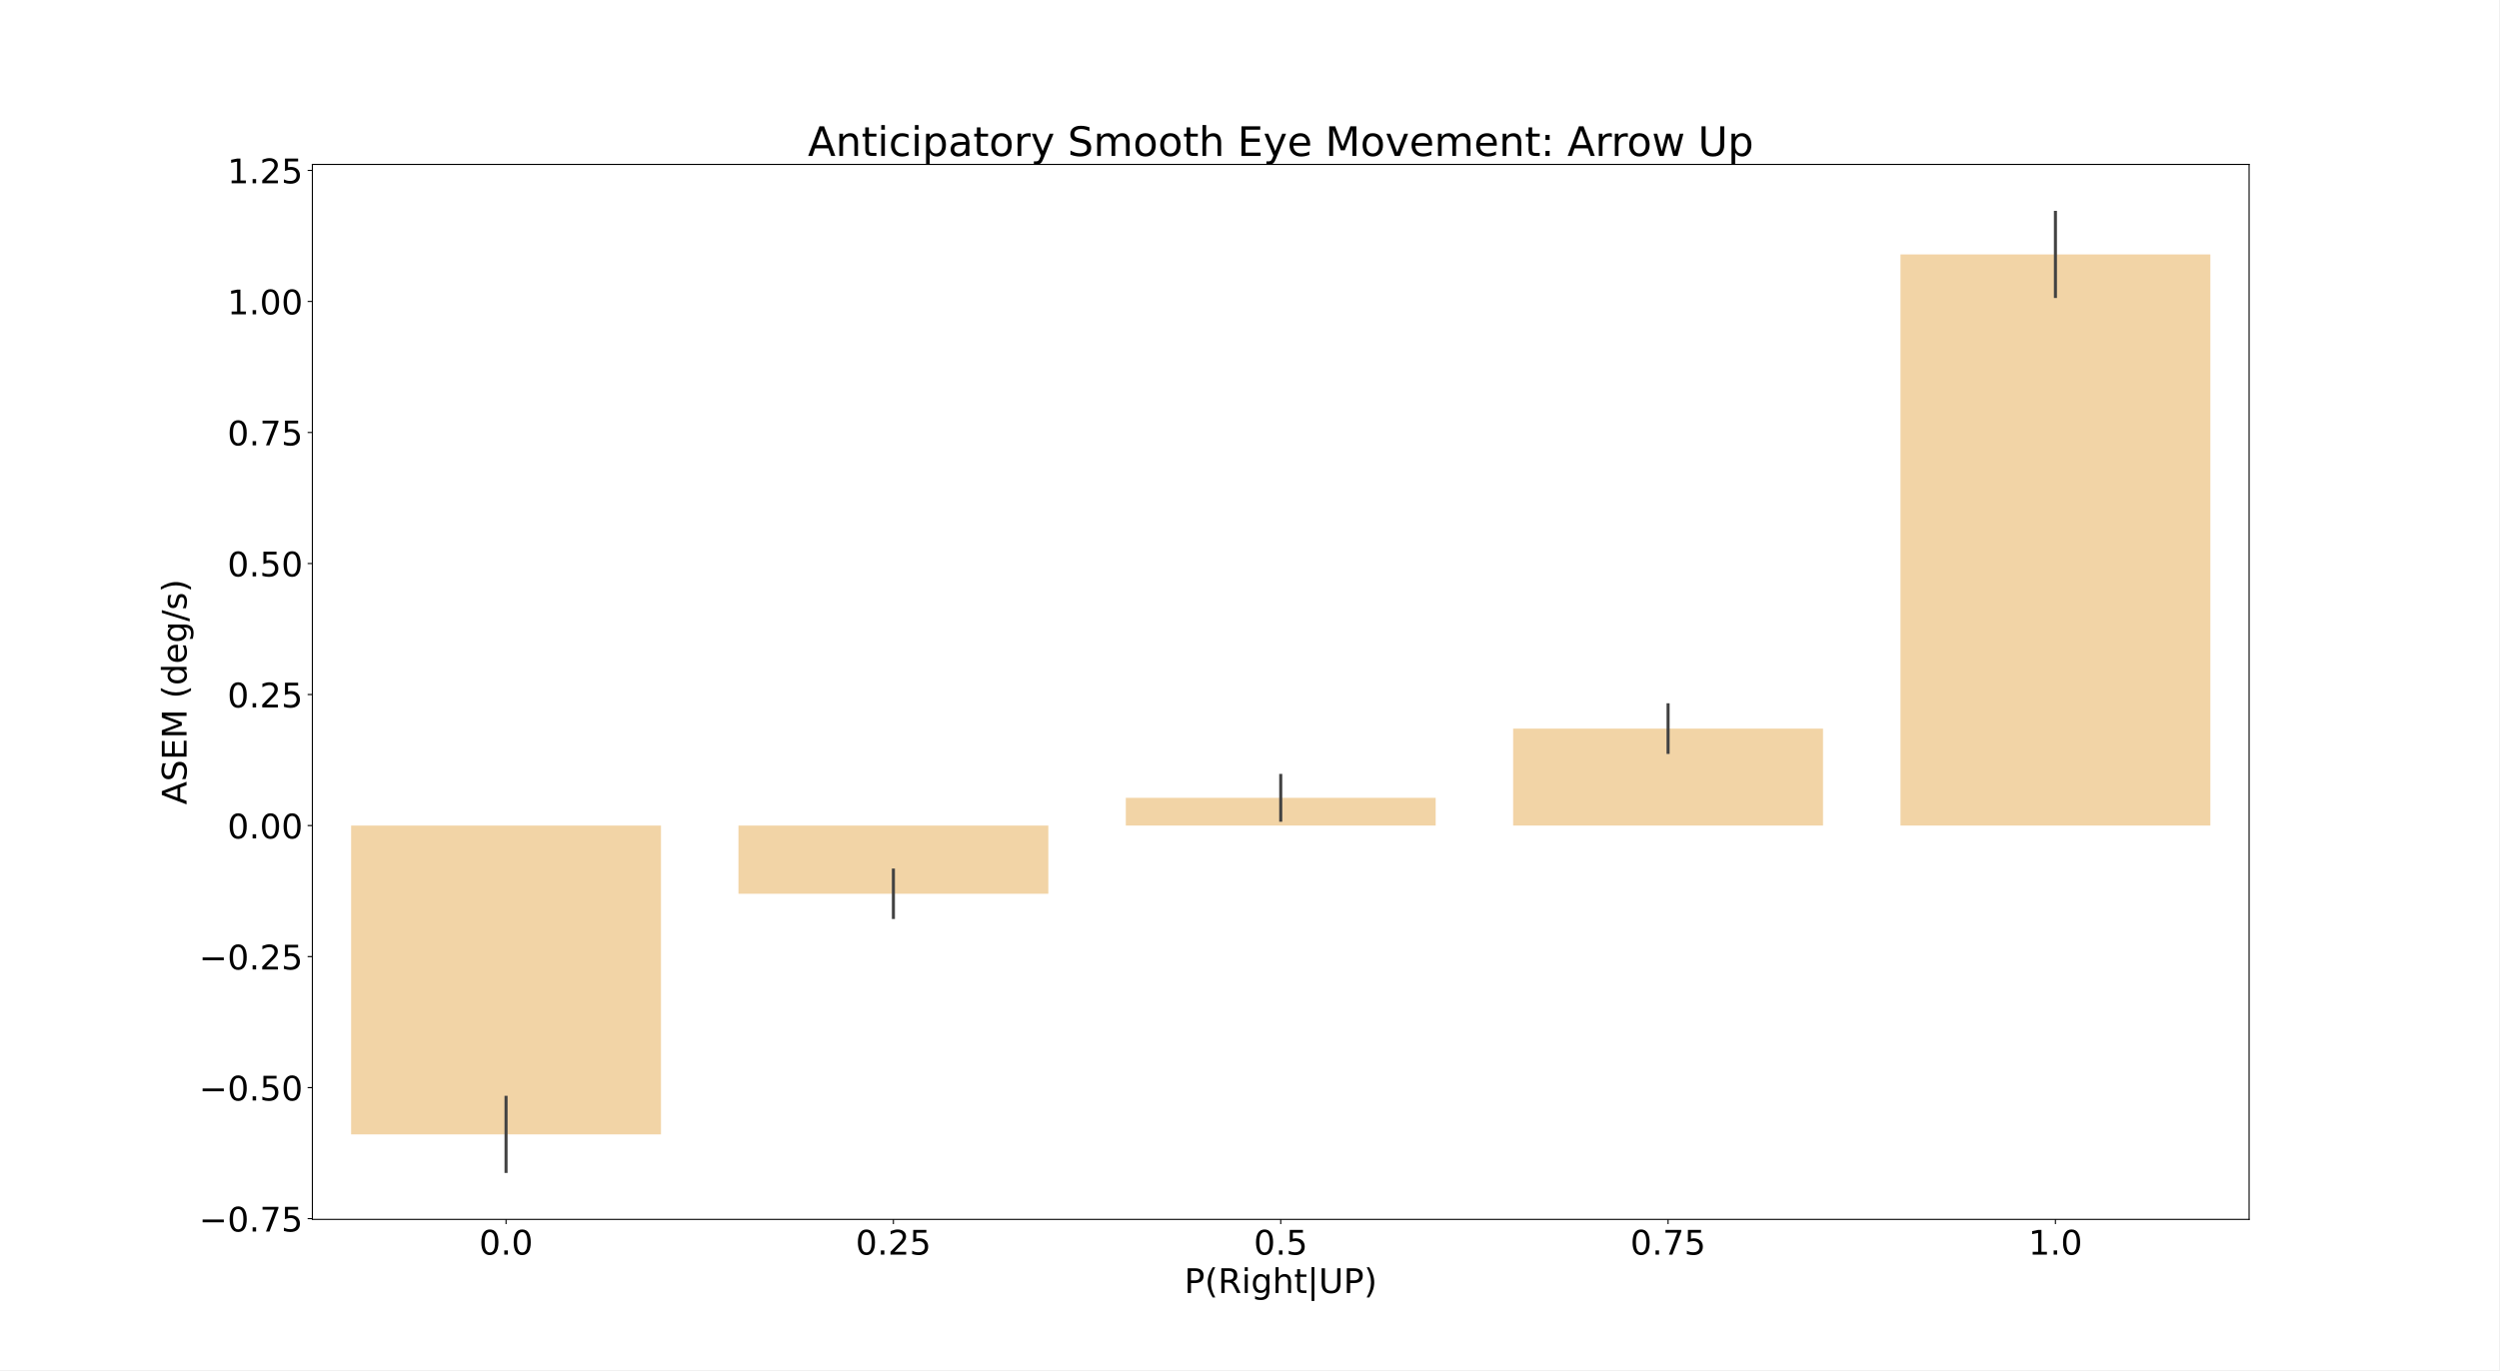
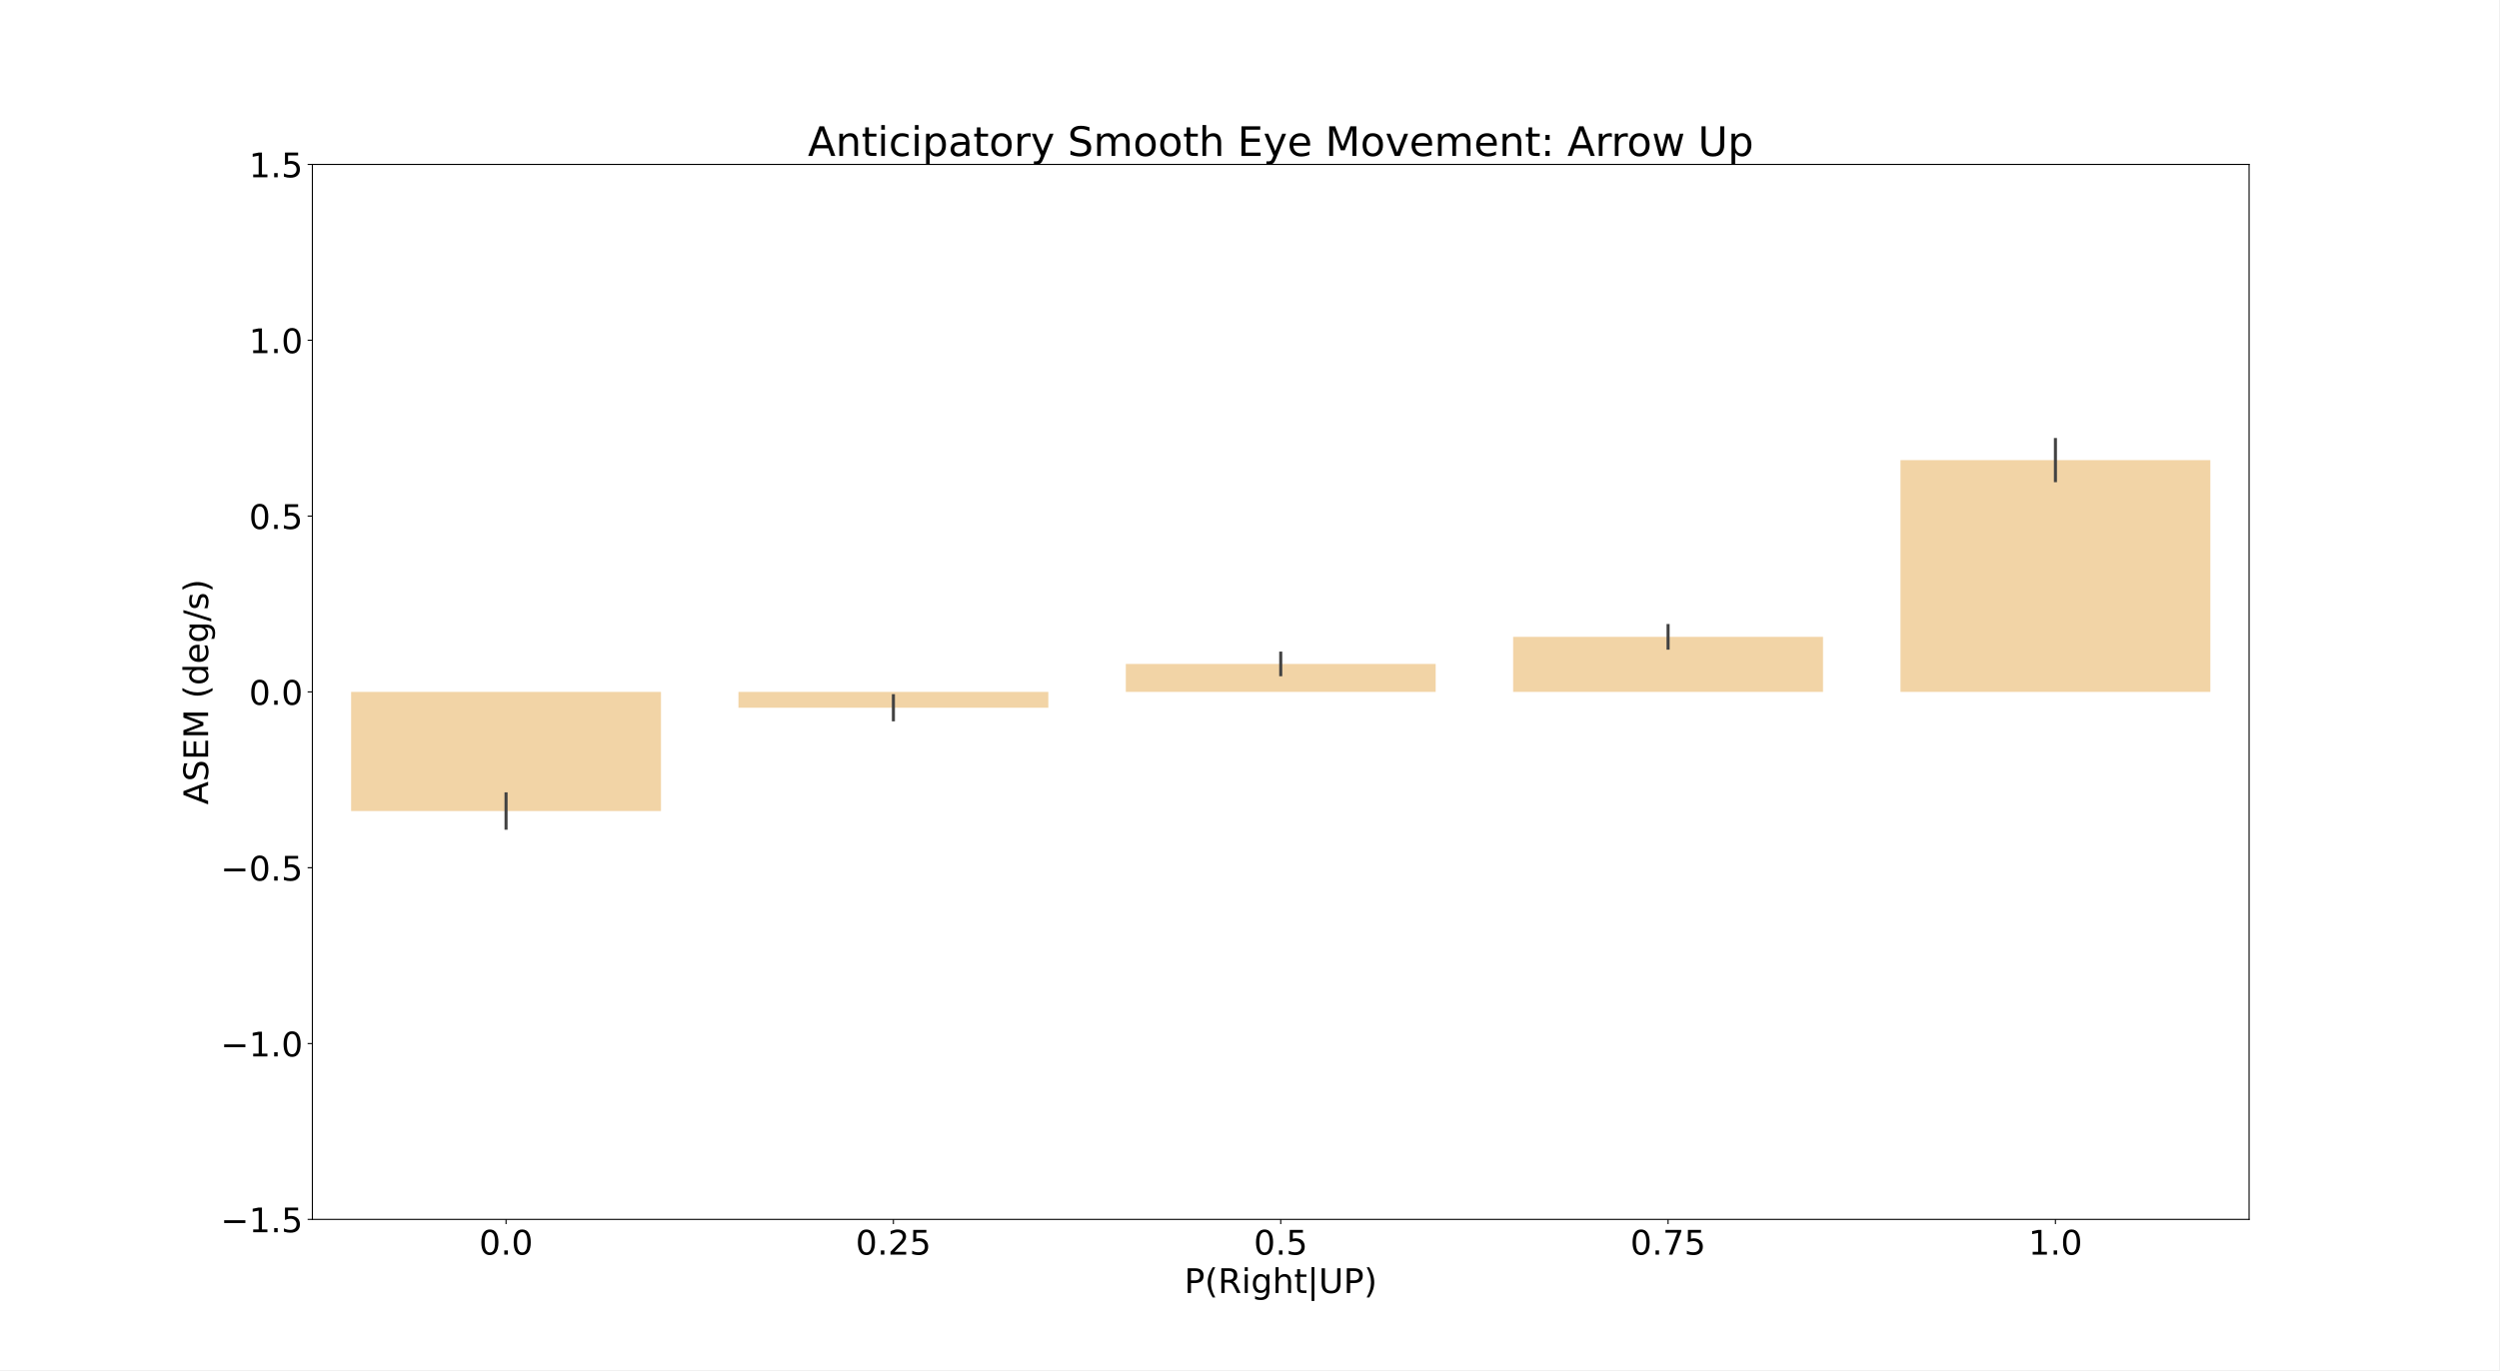
<svg xmlns="http://www.w3.org/2000/svg" xmlns:xlink="http://www.w3.org/1999/xlink" width="1843.2pt" height="1010.88pt" viewBox="0 0 1843.2 1010.88" version="1.1">
  <defs>
    <style type="text/css">*{stroke-linejoin: round; stroke-linecap: butt}</style>
  </defs>
  <g id="figure_1">
    <g id="patch_1">
      <path d="M 0 1010.88  L 1843.2 1010.88  L 1843.2 0  L 0 0  z " style="fill: #ffffff" />
    </g>
    <g id="axes_1">
      <g id="patch_2">
        <path d="M 230.4 899.683  L 1658.88 899.683  L 1658.88 121.306  L 230.4 121.306  z " style="fill: #ffffff" />
      </g>
      <g id="patch_3">
-         <path d="M 258.97 609.118  L 487.526 609.118  L 487.526 836.976  L 258.97 836.976  z " clip-path="url(#p3950fda9ca)" style="fill: #f2d4a6" />
+         <path d="M 258.97 510.494  L 487.526 510.494  L 487.526 598.406  L 258.97 598.406  z " clip-path="url(#p38455f3e06)" style="fill: #f2d4a6" />
      </g>
      <g id="patch_4">
-         <path d="M 544.666 609.118  L 773.222 609.118  L 773.222 659.437  L 544.666 659.437  z " clip-path="url(#p3950fda9ca)" style="fill: #f2d4a6" />
+         <path d="M 544.666 510.494  L 773.222 510.494  L 773.222 522.184  L 544.666 522.184  z " clip-path="url(#p38455f3e06)" style="fill: #f2d4a6" />
      </g>
      <g id="patch_5">
-         <path d="M 830.362 609.118  L 1058.918 609.118  L 1058.918 588.651  L 830.362 588.651  z " clip-path="url(#p3950fda9ca)" style="fill: #f2d4a6" />
+         <path d="M 830.362 510.494  L 1058.918 510.494  L 1058.918 489.871  L 830.362 489.871  z " clip-path="url(#p38455f3e06)" style="fill: #f2d4a6" />
      </g>
      <g id="patch_6">
-         <path d="M 1116.058 609.118  L 1344.614 609.118  L 1344.614 537.582  L 1116.058 537.582  z " clip-path="url(#p3950fda9ca)" style="fill: #f2d4a6" />
+         <path d="M 1116.058 510.494  L 1344.614 510.494  L 1344.614 469.882  L 1116.058 469.882  z " clip-path="url(#p38455f3e06)" style="fill: #f2d4a6" />
      </g>
      <g id="patch_7">
-         <path d="M 1401.754 609.118  L 1630.31 609.118  L 1630.31 187.716  L 1401.754 187.716  z " clip-path="url(#p3950fda9ca)" style="fill: #f2d4a6" />
+         <path d="M 1401.754 510.494  L 1630.31 510.494  L 1630.31 339.489  L 1401.754 339.489  z " clip-path="url(#p38455f3e06)" style="fill: #f2d4a6" />
      </g>
      <g id="matplotlib.axis_1">
        <g id="xtick_1">
          <g id="line2d_1">
            <defs>
-               <path id="me94ff97b06" d="M 0 0  L 0 3.5  " style="stroke: #000000; stroke-width: 0.8" />
+               <path id="m2ed7d4b760" d="M 0 0  L 0 3.5  " style="stroke: #000000; stroke-width: 0.8" />
            </defs>
            <g>
-               <use xlink:href="#me94ff97b06" x="373.248" y="899.683" style="stroke: #000000; stroke-width: 0.8" />
+               <use xlink:href="#m2ed7d4b760" x="373.248" y="899.683" style="stroke: #000000; stroke-width: 0.8" />
            </g>
          </g>
          <g id="text_1">
            <g transform="translate(353.3691 925.6793) scale(0.25 -0.25)">
              <defs>
                <path id="DejaVuSans-30" d="M 2034 4250  Q 1547 4250 1301 3770  Q 1056 3291 1056 2328  Q 1056 1369 1301 889  Q 1547 409 2034 409  Q 2525 409 2770 889  Q 3016 1369 3016 2328  Q 3016 3291 2770 3770  Q 2525 4250 2034 4250  z M 2034 4750  Q 2819 4750 3233 4129  Q 3647 3509 3647 2328  Q 3647 1150 3233 529  Q 2819 -91 2034 -91  Q 1250 -91 836 529  Q 422 1150 422 2328  Q 422 3509 836 4129  Q 1250 4750 2034 4750  z " transform="scale(0.015625)" />
                <path id="DejaVuSans-2e" d="M 684 794  L 1344 794  L 1344 0  L 684 0  L 684 794  z " transform="scale(0.015625)" />
              </defs>
              <use xlink:href="#DejaVuSans-30" />
              <use xlink:href="#DejaVuSans-2e" x="63.623" />
              <use xlink:href="#DejaVuSans-30" x="95.41" />
            </g>
          </g>
        </g>
        <g id="xtick_2">
          <g id="line2d_2">
            <g>
-               <use xlink:href="#me94ff97b06" x="658.944" y="899.683" style="stroke: #000000; stroke-width: 0.8" />
+               <use xlink:href="#m2ed7d4b760" x="658.944" y="899.683" style="stroke: #000000; stroke-width: 0.8" />
            </g>
          </g>
          <g id="text_2">
            <g transform="translate(631.112 925.6793) scale(0.25 -0.25)">
              <defs>
                <path id="DejaVuSans-32" d="M 1228 531  L 3431 531  L 3431 0  L 469 0  L 469 531  Q 828 903 1448 1529  Q 2069 2156 2228 2338  Q 2531 2678 2651 2914  Q 2772 3150 2772 3378  Q 2772 3750 2511 3984  Q 2250 4219 1831 4219  Q 1534 4219 1204 4116  Q 875 4013 500 3803  L 500 4441  Q 881 4594 1212 4672  Q 1544 4750 1819 4750  Q 2544 4750 2975 4387  Q 3406 4025 3406 3419  Q 3406 3131 3298 2873  Q 3191 2616 2906 2266  Q 2828 2175 2409 1742  Q 1991 1309 1228 531  z " transform="scale(0.015625)" />
                <path id="DejaVuSans-35" d="M 691 4666  L 3169 4666  L 3169 4134  L 1269 4134  L 1269 2991  Q 1406 3038 1543 3061  Q 1681 3084 1819 3084  Q 2600 3084 3056 2656  Q 3513 2228 3513 1497  Q 3513 744 3044 326  Q 2575 -91 1722 -91  Q 1428 -91 1123 -41  Q 819 9 494 109  L 494 744  Q 775 591 1075 516  Q 1375 441 1709 441  Q 2250 441 2565 725  Q 2881 1009 2881 1497  Q 2881 1984 2565 2268  Q 2250 2553 1709 2553  Q 1456 2553 1204 2497  Q 953 2441 691 2322  L 691 4666  z " transform="scale(0.015625)" />
              </defs>
              <use xlink:href="#DejaVuSans-30" />
              <use xlink:href="#DejaVuSans-2e" x="63.623" />
              <use xlink:href="#DejaVuSans-32" x="95.41" />
              <use xlink:href="#DejaVuSans-35" x="159.033" />
            </g>
          </g>
        </g>
        <g id="xtick_3">
          <g id="line2d_3">
            <g>
-               <use xlink:href="#me94ff97b06" x="944.64" y="899.683" style="stroke: #000000; stroke-width: 0.8" />
+               <use xlink:href="#m2ed7d4b760" x="944.64" y="899.683" style="stroke: #000000; stroke-width: 0.8" />
            </g>
          </g>
          <g id="text_3">
            <g transform="translate(924.7611 925.6793) scale(0.25 -0.25)">
              <use xlink:href="#DejaVuSans-30" />
              <use xlink:href="#DejaVuSans-2e" x="63.623" />
              <use xlink:href="#DejaVuSans-35" x="95.41" />
            </g>
          </g>
        </g>
        <g id="xtick_4">
          <g id="line2d_4">
            <g>
-               <use xlink:href="#me94ff97b06" x="1230.336" y="899.683" style="stroke: #000000; stroke-width: 0.8" />
+               <use xlink:href="#m2ed7d4b760" x="1230.336" y="899.683" style="stroke: #000000; stroke-width: 0.8" />
            </g>
          </g>
          <g id="text_4">
            <g transform="translate(1202.504 925.6793) scale(0.25 -0.25)">
              <defs>
                <path id="DejaVuSans-37" d="M 525 4666  L 3525 4666  L 3525 4397  L 1831 0  L 1172 0  L 2766 4134  L 525 4134  L 525 4666  z " transform="scale(0.015625)" />
              </defs>
              <use xlink:href="#DejaVuSans-30" />
              <use xlink:href="#DejaVuSans-2e" x="63.623" />
              <use xlink:href="#DejaVuSans-37" x="95.41" />
              <use xlink:href="#DejaVuSans-35" x="159.033" />
            </g>
          </g>
        </g>
        <g id="xtick_5">
          <g id="line2d_5">
            <g>
-               <use xlink:href="#me94ff97b06" x="1516.032" y="899.683" style="stroke: #000000; stroke-width: 0.8" />
+               <use xlink:href="#m2ed7d4b760" x="1516.032" y="899.683" style="stroke: #000000; stroke-width: 0.8" />
            </g>
          </g>
          <g id="text_5">
            <g transform="translate(1496.153 925.6793) scale(0.25 -0.25)">
              <defs>
                <path id="DejaVuSans-31" d="M 794 531  L 1825 531  L 1825 4091  L 703 3866  L 703 4441  L 1819 4666  L 2450 4666  L 2450 531  L 3481 531  L 3481 0  L 794 0  L 794 531  z " transform="scale(0.015625)" />
              </defs>
              <use xlink:href="#DejaVuSans-31" />
              <use xlink:href="#DejaVuSans-2e" x="63.623" />
              <use xlink:href="#DejaVuSans-30" x="95.41" />
            </g>
          </g>
        </g>
        <g id="text_6">
          <g transform="translate(873.5365 953.984) scale(0.25 -0.25)">
            <defs>
              <path id="DejaVuSans-50" d="M 1259 4147  L 1259 2394  L 2053 2394  Q 2494 2394 2734 2622  Q 2975 2850 2975 3272  Q 2975 3691 2734 3919  Q 2494 4147 2053 4147  L 1259 4147  z M 628 4666  L 2053 4666  Q 2838 4666 3239 4311  Q 3641 3956 3641 3272  Q 3641 2581 3239 2228  Q 2838 1875 2053 1875  L 1259 1875  L 1259 0  L 628 0  L 628 4666  z " transform="scale(0.015625)" />
              <path id="DejaVuSans-28" d="M 1984 4856  Q 1566 4138 1362 3434  Q 1159 2731 1159 2009  Q 1159 1288 1364 580  Q 1569 -128 1984 -844  L 1484 -844  Q 1016 -109 783 600  Q 550 1309 550 2009  Q 550 2706 781 3412  Q 1013 4119 1484 4856  L 1984 4856  z " transform="scale(0.015625)" />
              <path id="DejaVuSans-52" d="M 2841 2188  Q 3044 2119 3236 1894  Q 3428 1669 3622 1275  L 4263 0  L 3584 0  L 2988 1197  Q 2756 1666 2539 1819  Q 2322 1972 1947 1972  L 1259 1972  L 1259 0  L 628 0  L 628 4666  L 2053 4666  Q 2853 4666 3247 4331  Q 3641 3997 3641 3322  Q 3641 2881 3436 2590  Q 3231 2300 2841 2188  z M 1259 4147  L 1259 2491  L 2053 2491  Q 2509 2491 2742 2702  Q 2975 2913 2975 3322  Q 2975 3731 2742 3939  Q 2509 4147 2053 4147  L 1259 4147  z " transform="scale(0.015625)" />
              <path id="DejaVuSans-69" d="M 603 3500  L 1178 3500  L 1178 0  L 603 0  L 603 3500  z M 603 4863  L 1178 4863  L 1178 4134  L 603 4134  L 603 4863  z " transform="scale(0.015625)" />
              <path id="DejaVuSans-67" d="M 2906 1791  Q 2906 2416 2648 2759  Q 2391 3103 1925 3103  Q 1463 3103 1205 2759  Q 947 2416 947 1791  Q 947 1169 1205 825  Q 1463 481 1925 481  Q 2391 481 2648 825  Q 2906 1169 2906 1791  z M 3481 434  Q 3481 -459 3084 -895  Q 2688 -1331 1869 -1331  Q 1566 -1331 1297 -1286  Q 1028 -1241 775 -1147  L 775 -588  Q 1028 -725 1275 -790  Q 1522 -856 1778 -856  Q 2344 -856 2625 -561  Q 2906 -266 2906 331  L 2906 616  Q 2728 306 2450 153  Q 2172 0 1784 0  Q 1141 0 747 490  Q 353 981 353 1791  Q 353 2603 747 3093  Q 1141 3584 1784 3584  Q 2172 3584 2450 3431  Q 2728 3278 2906 2969  L 2906 3500  L 3481 3500  L 3481 434  z " transform="scale(0.015625)" />
              <path id="DejaVuSans-68" d="M 3513 2113  L 3513 0  L 2938 0  L 2938 2094  Q 2938 2591 2744 2837  Q 2550 3084 2163 3084  Q 1697 3084 1428 2787  Q 1159 2491 1159 1978  L 1159 0  L 581 0  L 581 4863  L 1159 4863  L 1159 2956  Q 1366 3272 1645 3428  Q 1925 3584 2291 3584  Q 2894 3584 3203 3211  Q 3513 2838 3513 2113  z " transform="scale(0.015625)" />
              <path id="DejaVuSans-74" d="M 1172 4494  L 1172 3500  L 2356 3500  L 2356 3053  L 1172 3053  L 1172 1153  Q 1172 725 1289 603  Q 1406 481 1766 481  L 2356 481  L 2356 0  L 1766 0  Q 1100 0 847 248  Q 594 497 594 1153  L 594 3053  L 172 3053  L 172 3500  L 594 3500  L 594 4494  L 1172 4494  z " transform="scale(0.015625)" />
              <path id="DejaVuSans-7c" d="M 1344 4891  L 1344 -1509  L 813 -1509  L 813 4891  L 1344 4891  z " transform="scale(0.015625)" />
              <path id="DejaVuSans-55" d="M 556 4666  L 1191 4666  L 1191 1831  Q 1191 1081 1462 751  Q 1734 422 2344 422  Q 2950 422 3222 751  Q 3494 1081 3494 1831  L 3494 4666  L 4128 4666  L 4128 1753  Q 4128 841 3676 375  Q 3225 -91 2344 -91  Q 1459 -91 1007 375  Q 556 841 556 1753  L 556 4666  z " transform="scale(0.015625)" />
              <path id="DejaVuSans-29" d="M 513 4856  L 1013 4856  Q 1481 4119 1714 3412  Q 1947 2706 1947 2009  Q 1947 1309 1714 600  Q 1481 -109 1013 -844  L 513 -844  Q 928 -128 1133 580  Q 1338 1288 1338 2009  Q 1338 2731 1133 3434  Q 928 4138 513 4856  z " transform="scale(0.015625)" />
            </defs>
            <use xlink:href="#DejaVuSans-50" />
            <use xlink:href="#DejaVuSans-28" x="60.303" />
            <use xlink:href="#DejaVuSans-52" x="99.316" />
            <use xlink:href="#DejaVuSans-69" x="168.799" />
            <use xlink:href="#DejaVuSans-67" x="196.582" />
            <use xlink:href="#DejaVuSans-68" x="260.059" />
            <use xlink:href="#DejaVuSans-74" x="323.438" />
            <use xlink:href="#DejaVuSans-7c" x="362.646" />
            <use xlink:href="#DejaVuSans-55" x="396.338" />
            <use xlink:href="#DejaVuSans-50" x="469.531" />
            <use xlink:href="#DejaVuSans-29" x="529.834" />
          </g>
        </g>
      </g>
      <g id="matplotlib.axis_2">
        <g id="ytick_1">
          <g id="line2d_6">
            <defs>
-               <path id="m961dd474d9" d="M 0 0  L -3.5 0  " style="stroke: #000000; stroke-width: 0.8" />
+               <path id="mdfe8dbec8e" d="M 0 0  L -3.5 0  " style="stroke: #000000; stroke-width: 0.8" />
            </defs>
            <g>
-               <use xlink:href="#m961dd474d9" x="230.4" y="899.154" style="stroke: #000000; stroke-width: 0.8" />
+               <use xlink:href="#mdfe8dbec8e" x="230.4" y="899.683" style="stroke: #000000; stroke-width: 0.8" />
            </g>
          </g>
          <g id="text_7">
-             <g transform="translate(146.7867 908.6523) scale(0.25 -0.25)">
+             <g transform="translate(162.693 909.1812) scale(0.25 -0.25)">
              <defs>
                <path id="DejaVuSans-2212" d="M 678 2272  L 4684 2272  L 4684 1741  L 678 1741  L 678 2272  z " transform="scale(0.015625)" />
              </defs>
              <use xlink:href="#DejaVuSans-2212" />
-               <use xlink:href="#DejaVuSans-30" x="83.789" />
+               <use xlink:href="#DejaVuSans-31" x="83.789" />
              <use xlink:href="#DejaVuSans-2e" x="147.412" />
-               <use xlink:href="#DejaVuSans-37" x="179.199" />
-               <use xlink:href="#DejaVuSans-35" x="242.822" />
+               <use xlink:href="#DejaVuSans-35" x="179.199" />
            </g>
          </g>
        </g>
        <g id="ytick_2">
          <g id="line2d_7">
            <g>
-               <use xlink:href="#m961dd474d9" x="230.4" y="802.476" style="stroke: #000000; stroke-width: 0.8" />
+               <use xlink:href="#mdfe8dbec8e" x="230.4" y="769.954" style="stroke: #000000; stroke-width: 0.8" />
            </g>
          </g>
          <g id="text_8">
-             <g transform="translate(146.7867 811.9736) scale(0.25 -0.25)">
+             <g transform="translate(162.693 779.4516) scale(0.25 -0.25)">
+               <use xlink:href="#DejaVuSans-2212" />
+               <use xlink:href="#DejaVuSans-31" x="83.789" />
+               <use xlink:href="#DejaVuSans-2e" x="147.412" />
+               <use xlink:href="#DejaVuSans-30" x="179.199" />
+             </g>
+           </g>
+         </g>
+         <g id="ytick_3">
+           <g id="line2d_8">
+             <g>
+               <use xlink:href="#mdfe8dbec8e" x="230.4" y="640.224" style="stroke: #000000; stroke-width: 0.8" />
+             </g>
+           </g>
+           <g id="text_9">
+             <g transform="translate(162.693 649.722) scale(0.25 -0.25)">
              <use xlink:href="#DejaVuSans-2212" />
              <use xlink:href="#DejaVuSans-30" x="83.789" />
              <use xlink:href="#DejaVuSans-2e" x="147.412" />
              <use xlink:href="#DejaVuSans-35" x="179.199" />
-               <use xlink:href="#DejaVuSans-30" x="242.822" />
-             </g>
-           </g>
-         </g>
-         <g id="ytick_3">
-           <g id="line2d_8">
-             <g>
-               <use xlink:href="#m961dd474d9" x="230.4" y="705.797" style="stroke: #000000; stroke-width: 0.8" />
-             </g>
-           </g>
-           <g id="text_9">
-             <g transform="translate(146.7867 715.2948) scale(0.25 -0.25)">
-               <use xlink:href="#DejaVuSans-2212" />
-               <use xlink:href="#DejaVuSans-30" x="83.789" />
-               <use xlink:href="#DejaVuSans-2e" x="147.412" />
-               <use xlink:href="#DejaVuSans-32" x="179.199" />
-               <use xlink:href="#DejaVuSans-35" x="242.822" />
            </g>
          </g>
        </g>
        <g id="ytick_4">
          <g id="line2d_9">
            <g>
-               <use xlink:href="#m961dd474d9" x="230.4" y="609.118" style="stroke: #000000; stroke-width: 0.8" />
+               <use xlink:href="#mdfe8dbec8e" x="230.4" y="510.494" style="stroke: #000000; stroke-width: 0.8" />
            </g>
          </g>
          <g id="text_10">
-             <g transform="translate(167.7359 618.6161) scale(0.25 -0.25)">
+             <g transform="translate(183.6422 519.9924) scale(0.25 -0.25)">
              <use xlink:href="#DejaVuSans-30" />
              <use xlink:href="#DejaVuSans-2e" x="63.623" />
              <use xlink:href="#DejaVuSans-30" x="95.41" />
-               <use xlink:href="#DejaVuSans-30" x="159.033" />
            </g>
          </g>
        </g>
        <g id="ytick_5">
          <g id="line2d_10">
            <g>
-               <use xlink:href="#m961dd474d9" x="230.4" y="512.439" style="stroke: #000000; stroke-width: 0.8" />
+               <use xlink:href="#mdfe8dbec8e" x="230.4" y="380.765" style="stroke: #000000; stroke-width: 0.8" />
            </g>
          </g>
          <g id="text_11">
-             <g transform="translate(167.7359 521.9373) scale(0.25 -0.25)">
-               <use xlink:href="#DejaVuSans-30" />
-               <use xlink:href="#DejaVuSans-2e" x="63.623" />
-               <use xlink:href="#DejaVuSans-32" x="95.41" />
-               <use xlink:href="#DejaVuSans-35" x="159.033" />
+             <g transform="translate(183.6422 390.2628) scale(0.25 -0.25)">
+               <use xlink:href="#DejaVuSans-30" />
+               <use xlink:href="#DejaVuSans-2e" x="63.623" />
+               <use xlink:href="#DejaVuSans-35" x="95.41" />
            </g>
          </g>
        </g>
        <g id="ytick_6">
          <g id="line2d_11">
            <g>
-               <use xlink:href="#m961dd474d9" x="230.4" y="415.761" style="stroke: #000000; stroke-width: 0.8" />
+               <use xlink:href="#mdfe8dbec8e" x="230.4" y="251.035" style="stroke: #000000; stroke-width: 0.8" />
            </g>
          </g>
          <g id="text_12">
-             <g transform="translate(167.7359 425.2586) scale(0.25 -0.25)">
-               <use xlink:href="#DejaVuSans-30" />
-               <use xlink:href="#DejaVuSans-2e" x="63.623" />
-               <use xlink:href="#DejaVuSans-35" x="95.41" />
-               <use xlink:href="#DejaVuSans-30" x="159.033" />
+             <g transform="translate(183.6422 260.5332) scale(0.25 -0.25)">
+               <use xlink:href="#DejaVuSans-31" />
+               <use xlink:href="#DejaVuSans-2e" x="63.623" />
+               <use xlink:href="#DejaVuSans-30" x="95.41" />
            </g>
          </g>
        </g>
        <g id="ytick_7">
          <g id="line2d_12">
            <g>
-               <use xlink:href="#m961dd474d9" x="230.4" y="319.082" style="stroke: #000000; stroke-width: 0.8" />
+               <use xlink:href="#mdfe8dbec8e" x="230.4" y="121.306" style="stroke: #000000; stroke-width: 0.8" />
            </g>
          </g>
          <g id="text_13">
-             <g transform="translate(167.7359 328.5798) scale(0.25 -0.25)">
-               <use xlink:href="#DejaVuSans-30" />
-               <use xlink:href="#DejaVuSans-2e" x="63.623" />
-               <use xlink:href="#DejaVuSans-37" x="95.41" />
-               <use xlink:href="#DejaVuSans-35" x="159.033" />
-             </g>
-           </g>
-         </g>
-         <g id="ytick_8">
-           <g id="line2d_13">
-             <g>
-               <use xlink:href="#m961dd474d9" x="230.4" y="222.403" style="stroke: #000000; stroke-width: 0.8" />
-             </g>
-           </g>
-           <g id="text_14">
-             <g transform="translate(167.7359 231.9011) scale(0.25 -0.25)">
+             <g transform="translate(183.6422 130.8036) scale(0.25 -0.25)">
              <use xlink:href="#DejaVuSans-31" />
              <use xlink:href="#DejaVuSans-2e" x="63.623" />
-               <use xlink:href="#DejaVuSans-30" x="95.41" />
-               <use xlink:href="#DejaVuSans-30" x="159.033" />
-             </g>
-           </g>
-         </g>
-         <g id="ytick_9">
-           <g id="line2d_14">
-             <g>
-               <use xlink:href="#m961dd474d9" x="230.4" y="125.724" style="stroke: #000000; stroke-width: 0.8" />
-             </g>
-           </g>
-           <g id="text_15">
-             <g transform="translate(167.7359 135.2223) scale(0.25 -0.25)">
-               <use xlink:href="#DejaVuSans-31" />
-               <use xlink:href="#DejaVuSans-2e" x="63.623" />
-               <use xlink:href="#DejaVuSans-32" x="95.41" />
-               <use xlink:href="#DejaVuSans-35" x="159.033" />
-             </g>
-           </g>
-         </g>
-         <g id="text_16">
-           <g transform="translate(137.5875 593.676) rotate(-90) scale(0.25 -0.25)">
+               <use xlink:href="#DejaVuSans-35" x="95.41" />
+             </g>
+           </g>
+         </g>
+         <g id="text_14">
+           <g transform="translate(153.4938 593.676) rotate(-90) scale(0.25 -0.25)">
            <defs>
              <path id="DejaVuSans-41" d="M 2188 4044  L 1331 1722  L 3047 1722  L 2188 4044  z M 1831 4666  L 2547 4666  L 4325 0  L 3669 0  L 3244 1197  L 1141 1197  L 716 0  L 50 0  L 1831 4666  z " transform="scale(0.015625)" />
              <path id="DejaVuSans-53" d="M 3425 4513  L 3425 3897  Q 3066 4069 2747 4153  Q 2428 4238 2131 4238  Q 1616 4238 1336 4038  Q 1056 3838 1056 3469  Q 1056 3159 1242 3001  Q 1428 2844 1947 2747  L 2328 2669  Q 3034 2534 3370 2195  Q 3706 1856 3706 1288  Q 3706 609 3251 259  Q 2797 -91 1919 -91  Q 1588 -91 1214 -16  Q 841 59 441 206  L 441 856  Q 825 641 1194 531  Q 1563 422 1919 422  Q 2459 422 2753 634  Q 3047 847 3047 1241  Q 3047 1584 2836 1778  Q 2625 1972 2144 2069  L 1759 2144  Q 1053 2284 737 2584  Q 422 2884 422 3419  Q 422 4038 858 4394  Q 1294 4750 2059 4750  Q 2388 4750 2728 4690  Q 3069 4631 3425 4513  z " transform="scale(0.015625)" />
              <path id="DejaVuSans-45" d="M 628 4666  L 3578 4666  L 3578 4134  L 1259 4134  L 1259 2753  L 3481 2753  L 3481 2222  L 1259 2222  L 1259 531  L 3634 531  L 3634 0  L 628 0  L 628 4666  z " transform="scale(0.015625)" />
              <path id="DejaVuSans-4d" d="M 628 4666  L 1569 4666  L 2759 1491  L 3956 4666  L 4897 4666  L 4897 0  L 4281 0  L 4281 4097  L 3078 897  L 2444 897  L 1241 4097  L 1241 0  L 628 0  L 628 4666  z " transform="scale(0.015625)" />
              <path id="DejaVuSans-20" transform="scale(0.015625)" />
              <path id="DejaVuSans-64" d="M 2906 2969  L 2906 4863  L 3481 4863  L 3481 0  L 2906 0  L 2906 525  Q 2725 213 2448 61  Q 2172 -91 1784 -91  Q 1150 -91 751 415  Q 353 922 353 1747  Q 353 2572 751 3078  Q 1150 3584 1784 3584  Q 2172 3584 2448 3432  Q 2725 3281 2906 2969  z M 947 1747  Q 947 1113 1208 752  Q 1469 391 1925 391  Q 2381 391 2643 752  Q 2906 1113 2906 1747  Q 2906 2381 2643 2742  Q 2381 3103 1925 3103  Q 1469 3103 1208 2742  Q 947 2381 947 1747  z " transform="scale(0.015625)" />
              <path id="DejaVuSans-65" d="M 3597 1894  L 3597 1613  L 953 1613  Q 991 1019 1311 708  Q 1631 397 2203 397  Q 2534 397 2845 478  Q 3156 559 3463 722  L 3463 178  Q 3153 47 2828 -22  Q 2503 -91 2169 -91  Q 1331 -91 842 396  Q 353 884 353 1716  Q 353 2575 817 3079  Q 1281 3584 2069 3584  Q 2775 3584 3186 3129  Q 3597 2675 3597 1894  z M 3022 2063  Q 3016 2534 2758 2815  Q 2500 3097 2075 3097  Q 1594 3097 1305 2825  Q 1016 2553 972 2059  L 3022 2063  z " transform="scale(0.015625)" />
              <path id="DejaVuSans-2f" d="M 1625 4666  L 2156 4666  L 531 -594  L 0 -594  L 1625 4666  z " transform="scale(0.015625)" />
              <path id="DejaVuSans-73" d="M 2834 3397  L 2834 2853  Q 2591 2978 2328 3040  Q 2066 3103 1784 3103  Q 1356 3103 1142 2972  Q 928 2841 928 2578  Q 928 2378 1081 2264  Q 1234 2150 1697 2047  L 1894 2003  Q 2506 1872 2764 1633  Q 3022 1394 3022 966  Q 3022 478 2636 193  Q 2250 -91 1575 -91  Q 1294 -91 989 -36  Q 684 19 347 128  L 347 722  Q 666 556 975 473  Q 1284 391 1588 391  Q 1994 391 2212 530  Q 2431 669 2431 922  Q 2431 1156 2273 1281  Q 2116 1406 1581 1522  L 1381 1569  Q 847 1681 609 1914  Q 372 2147 372 2553  Q 372 3047 722 3315  Q 1072 3584 1716 3584  Q 2034 3584 2315 3537  Q 2597 3491 2834 3397  z " transform="scale(0.015625)" />
            </defs>
            <use xlink:href="#DejaVuSans-41" />
            <use xlink:href="#DejaVuSans-53" x="68.408" />
            <use xlink:href="#DejaVuSans-45" x="131.885" />
            <use xlink:href="#DejaVuSans-4d" x="195.068" />
            <use xlink:href="#DejaVuSans-20" x="281.348" />
            <use xlink:href="#DejaVuSans-28" x="313.135" />
            <use xlink:href="#DejaVuSans-64" x="352.148" />
            <use xlink:href="#DejaVuSans-65" x="415.625" />
            <use xlink:href="#DejaVuSans-67" x="477.148" />
            <use xlink:href="#DejaVuSans-2f" x="540.625" />
            <use xlink:href="#DejaVuSans-73" x="574.316" />
            <use xlink:href="#DejaVuSans-29" x="626.416" />
          </g>
        </g>
      </g>
+       <g id="line2d_13">
+         <path d="M 373.248 611.078  L 373.248 585.733  " clip-path="url(#p38455f3e06)" style="fill: none; stroke: #424242; stroke-width: 2.25; stroke-linecap: square" />
+       </g>
+       <g id="line2d_14">
+         <path d="M 658.944 531.077  L 658.944 513.29  " clip-path="url(#p38455f3e06)" style="fill: none; stroke: #424242; stroke-width: 2.25; stroke-linecap: square" />
+       </g>
      <g id="line2d_15">
-         <path d="M 373.248 864.302  L 373.248 809.649  " clip-path="url(#p3950fda9ca)" style="fill: none; stroke: #424242; stroke-width: 2.25; stroke-linecap: square" />
+         <path d="M 944.64 497.837  L 944.64 481.904  " clip-path="url(#p38455f3e06)" style="fill: none; stroke: #424242; stroke-width: 2.25; stroke-linecap: square" />
      </g>
      <g id="line2d_16">
-         <path d="M 658.944 676.928  L 658.944 641.946  " clip-path="url(#p3950fda9ca)" style="fill: none; stroke: #424242; stroke-width: 2.25; stroke-linecap: square" />
+         <path d="M 1230.336 478.225  L 1230.336 461.538  " clip-path="url(#p38455f3e06)" style="fill: none; stroke: #424242; stroke-width: 2.25; stroke-linecap: square" />
      </g>
      <g id="line2d_17">
-         <path d="M 944.64 605.187  L 944.64 572.114  " clip-path="url(#p3950fda9ca)" style="fill: none; stroke: #424242; stroke-width: 2.25; stroke-linecap: square" />
-       </g>
-       <g id="line2d_18">
-         <path d="M 1230.336 555.125  L 1230.336 520.04  " clip-path="url(#p3950fda9ca)" style="fill: none; stroke: #424242; stroke-width: 2.25; stroke-linecap: square" />
-       </g>
-       <g id="line2d_19">
-         <path d="M 1516.032 218.745  L 1516.032 156.686  " clip-path="url(#p3950fda9ca)" style="fill: none; stroke: #424242; stroke-width: 2.25; stroke-linecap: square" />
+         <path d="M 1516.032 354.655  L 1516.032 324.322  " clip-path="url(#p38455f3e06)" style="fill: none; stroke: #424242; stroke-width: 2.25; stroke-linecap: square" />
      </g>
      <g id="patch_8">
        <path d="M 230.4 899.683  L 230.4 121.306  " style="fill: none; stroke: #000000; stroke-width: 0.8; stroke-linejoin: miter; stroke-linecap: square" />
      </g>
      <g id="patch_9">
        <path d="M 1658.88 899.683  L 1658.88 121.306  " style="fill: none; stroke: #000000; stroke-width: 0.8; stroke-linejoin: miter; stroke-linecap: square" />
      </g>
      <g id="patch_10">
        <path d="M 230.4 899.683  L 1658.88 899.683  " style="fill: none; stroke: #000000; stroke-width: 0.8; stroke-linejoin: miter; stroke-linecap: square" />
      </g>
      <g id="patch_11">
        <path d="M 230.4 121.306  L 1658.88 121.306  " style="fill: none; stroke: #000000; stroke-width: 0.8; stroke-linejoin: miter; stroke-linecap: square" />
      </g>
-       <g id="text_17">
+       <g id="text_15">
        <g transform="translate(595.8455 115.0665) scale(0.3 -0.3)">
          <defs>
            <path id="DejaVuSans-6e" d="M 3513 2113  L 3513 0  L 2938 0  L 2938 2094  Q 2938 2591 2744 2837  Q 2550 3084 2163 3084  Q 1697 3084 1428 2787  Q 1159 2491 1159 1978  L 1159 0  L 581 0  L 581 3500  L 1159 3500  L 1159 2956  Q 1366 3272 1645 3428  Q 1925 3584 2291 3584  Q 2894 3584 3203 3211  Q 3513 2838 3513 2113  z " transform="scale(0.015625)" />
            <path id="DejaVuSans-63" d="M 3122 3366  L 3122 2828  Q 2878 2963 2633 3030  Q 2388 3097 2138 3097  Q 1578 3097 1268 2742  Q 959 2388 959 1747  Q 959 1106 1268 751  Q 1578 397 2138 397  Q 2388 397 2633 464  Q 2878 531 3122 666  L 3122 134  Q 2881 22 2623 -34  Q 2366 -91 2075 -91  Q 1284 -91 818 406  Q 353 903 353 1747  Q 353 2603 823 3093  Q 1294 3584 2113 3584  Q 2378 3584 2631 3529  Q 2884 3475 3122 3366  z " transform="scale(0.015625)" />
            <path id="DejaVuSans-70" d="M 1159 525  L 1159 -1331  L 581 -1331  L 581 3500  L 1159 3500  L 1159 2969  Q 1341 3281 1617 3432  Q 1894 3584 2278 3584  Q 2916 3584 3314 3078  Q 3713 2572 3713 1747  Q 3713 922 3314 415  Q 2916 -91 2278 -91  Q 1894 -91 1617 61  Q 1341 213 1159 525  z M 3116 1747  Q 3116 2381 2855 2742  Q 2594 3103 2138 3103  Q 1681 3103 1420 2742  Q 1159 2381 1159 1747  Q 1159 1113 1420 752  Q 1681 391 2138 391  Q 2594 391 2855 752  Q 3116 1113 3116 1747  z " transform="scale(0.015625)" />
            <path id="DejaVuSans-61" d="M 2194 1759  Q 1497 1759 1228 1600  Q 959 1441 959 1056  Q 959 750 1161 570  Q 1363 391 1709 391  Q 2188 391 2477 730  Q 2766 1069 2766 1631  L 2766 1759  L 2194 1759  z M 3341 1997  L 3341 0  L 2766 0  L 2766 531  Q 2569 213 2275 61  Q 1981 -91 1556 -91  Q 1019 -91 701 211  Q 384 513 384 1019  Q 384 1609 779 1909  Q 1175 2209 1959 2209  L 2766 2209  L 2766 2266  Q 2766 2663 2505 2880  Q 2244 3097 1772 3097  Q 1472 3097 1187 3025  Q 903 2953 641 2809  L 641 3341  Q 956 3463 1253 3523  Q 1550 3584 1831 3584  Q 2591 3584 2966 3190  Q 3341 2797 3341 1997  z " transform="scale(0.015625)" />
            <path id="DejaVuSans-6f" d="M 1959 3097  Q 1497 3097 1228 2736  Q 959 2375 959 1747  Q 959 1119 1226 758  Q 1494 397 1959 397  Q 2419 397 2687 759  Q 2956 1122 2956 1747  Q 2956 2369 2687 2733  Q 2419 3097 1959 3097  z M 1959 3584  Q 2709 3584 3137 3096  Q 3566 2609 3566 1747  Q 3566 888 3137 398  Q 2709 -91 1959 -91  Q 1206 -91 779 398  Q 353 888 353 1747  Q 353 2609 779 3096  Q 1206 3584 1959 3584  z " transform="scale(0.015625)" />
            <path id="DejaVuSans-72" d="M 2631 2963  Q 2534 3019 2420 3045  Q 2306 3072 2169 3072  Q 1681 3072 1420 2755  Q 1159 2438 1159 1844  L 1159 0  L 581 0  L 581 3500  L 1159 3500  L 1159 2956  Q 1341 3275 1631 3429  Q 1922 3584 2338 3584  Q 2397 3584 2469 3576  Q 2541 3569 2628 3553  L 2631 2963  z " transform="scale(0.015625)" />
            <path id="DejaVuSans-79" d="M 2059 -325  Q 1816 -950 1584 -1140  Q 1353 -1331 966 -1331  L 506 -1331  L 506 -850  L 844 -850  Q 1081 -850 1212 -737  Q 1344 -625 1503 -206  L 1606 56  L 191 3500  L 800 3500  L 1894 763  L 2988 3500  L 3597 3500  L 2059 -325  z " transform="scale(0.015625)" />
            <path id="DejaVuSans-6d" d="M 3328 2828  Q 3544 3216 3844 3400  Q 4144 3584 4550 3584  Q 5097 3584 5394 3201  Q 5691 2819 5691 2113  L 5691 0  L 5113 0  L 5113 2094  Q 5113 2597 4934 2840  Q 4756 3084 4391 3084  Q 3944 3084 3684 2787  Q 3425 2491 3425 1978  L 3425 0  L 2847 0  L 2847 2094  Q 2847 2600 2669 2842  Q 2491 3084 2119 3084  Q 1678 3084 1418 2786  Q 1159 2488 1159 1978  L 1159 0  L 581 0  L 581 3500  L 1159 3500  L 1159 2956  Q 1356 3278 1631 3431  Q 1906 3584 2284 3584  Q 2666 3584 2933 3390  Q 3200 3197 3328 2828  z " transform="scale(0.015625)" />
            <path id="DejaVuSans-76" d="M 191 3500  L 800 3500  L 1894 563  L 2988 3500  L 3597 3500  L 2284 0  L 1503 0  L 191 3500  z " transform="scale(0.015625)" />
            <path id="DejaVuSans-3a" d="M 750 794  L 1409 794  L 1409 0  L 750 0  L 750 794  z M 750 3309  L 1409 3309  L 1409 2516  L 750 2516  L 750 3309  z " transform="scale(0.015625)" />
            <path id="DejaVuSans-77" d="M 269 3500  L 844 3500  L 1563 769  L 2278 3500  L 2956 3500  L 3675 769  L 4391 3500  L 4966 3500  L 4050 0  L 3372 0  L 2619 2869  L 1863 0  L 1184 0  L 269 3500  z " transform="scale(0.015625)" />
          </defs>
          <use xlink:href="#DejaVuSans-41" />
          <use xlink:href="#DejaVuSans-6e" x="68.408" />
          <use xlink:href="#DejaVuSans-74" x="131.787" />
          <use xlink:href="#DejaVuSans-69" x="170.996" />
          <use xlink:href="#DejaVuSans-63" x="198.779" />
          <use xlink:href="#DejaVuSans-69" x="253.76" />
          <use xlink:href="#DejaVuSans-70" x="281.543" />
          <use xlink:href="#DejaVuSans-61" x="345.02" />
          <use xlink:href="#DejaVuSans-74" x="406.299" />
          <use xlink:href="#DejaVuSans-6f" x="445.508" />
          <use xlink:href="#DejaVuSans-72" x="506.689" />
          <use xlink:href="#DejaVuSans-79" x="547.803" />
          <use xlink:href="#DejaVuSans-20" x="606.982" />
          <use xlink:href="#DejaVuSans-53" x="638.77" />
          <use xlink:href="#DejaVuSans-6d" x="702.246" />
          <use xlink:href="#DejaVuSans-6f" x="799.658" />
          <use xlink:href="#DejaVuSans-6f" x="860.84" />
          <use xlink:href="#DejaVuSans-74" x="922.021" />
          <use xlink:href="#DejaVuSans-68" x="961.23" />
          <use xlink:href="#DejaVuSans-20" x="1024.609" />
          <use xlink:href="#DejaVuSans-45" x="1056.396" />
          <use xlink:href="#DejaVuSans-79" x="1119.58" />
          <use xlink:href="#DejaVuSans-65" x="1178.76" />
          <use xlink:href="#DejaVuSans-20" x="1240.283" />
          <use xlink:href="#DejaVuSans-4d" x="1272.07" />
          <use xlink:href="#DejaVuSans-6f" x="1358.35" />
          <use xlink:href="#DejaVuSans-76" x="1419.531" />
          <use xlink:href="#DejaVuSans-65" x="1478.711" />
          <use xlink:href="#DejaVuSans-6d" x="1540.234" />
          <use xlink:href="#DejaVuSans-65" x="1637.646" />
          <use xlink:href="#DejaVuSans-6e" x="1699.17" />
          <use xlink:href="#DejaVuSans-74" x="1762.549" />
          <use xlink:href="#DejaVuSans-3a" x="1801.758" />
          <use xlink:href="#DejaVuSans-20" x="1835.449" />
          <use xlink:href="#DejaVuSans-41" x="1867.236" />
          <use xlink:href="#DejaVuSans-72" x="1935.645" />
          <use xlink:href="#DejaVuSans-72" x="1975.008" />
          <use xlink:href="#DejaVuSans-6f" x="2013.871" />
          <use xlink:href="#DejaVuSans-77" x="2075.053" />
          <use xlink:href="#DejaVuSans-20" x="2156.84" />
          <use xlink:href="#DejaVuSans-55" x="2188.627" />
          <use xlink:href="#DejaVuSans-70" x="2261.82" />
        </g>
      </g>
    </g>
  </g>
  <defs>
-     <clipPath id="p3950fda9ca">
+     <clipPath id="p38455f3e06">
      <rect x="230.4" y="121.306" width="1428.48" height="778.378" />
    </clipPath>
  </defs>
</svg>
